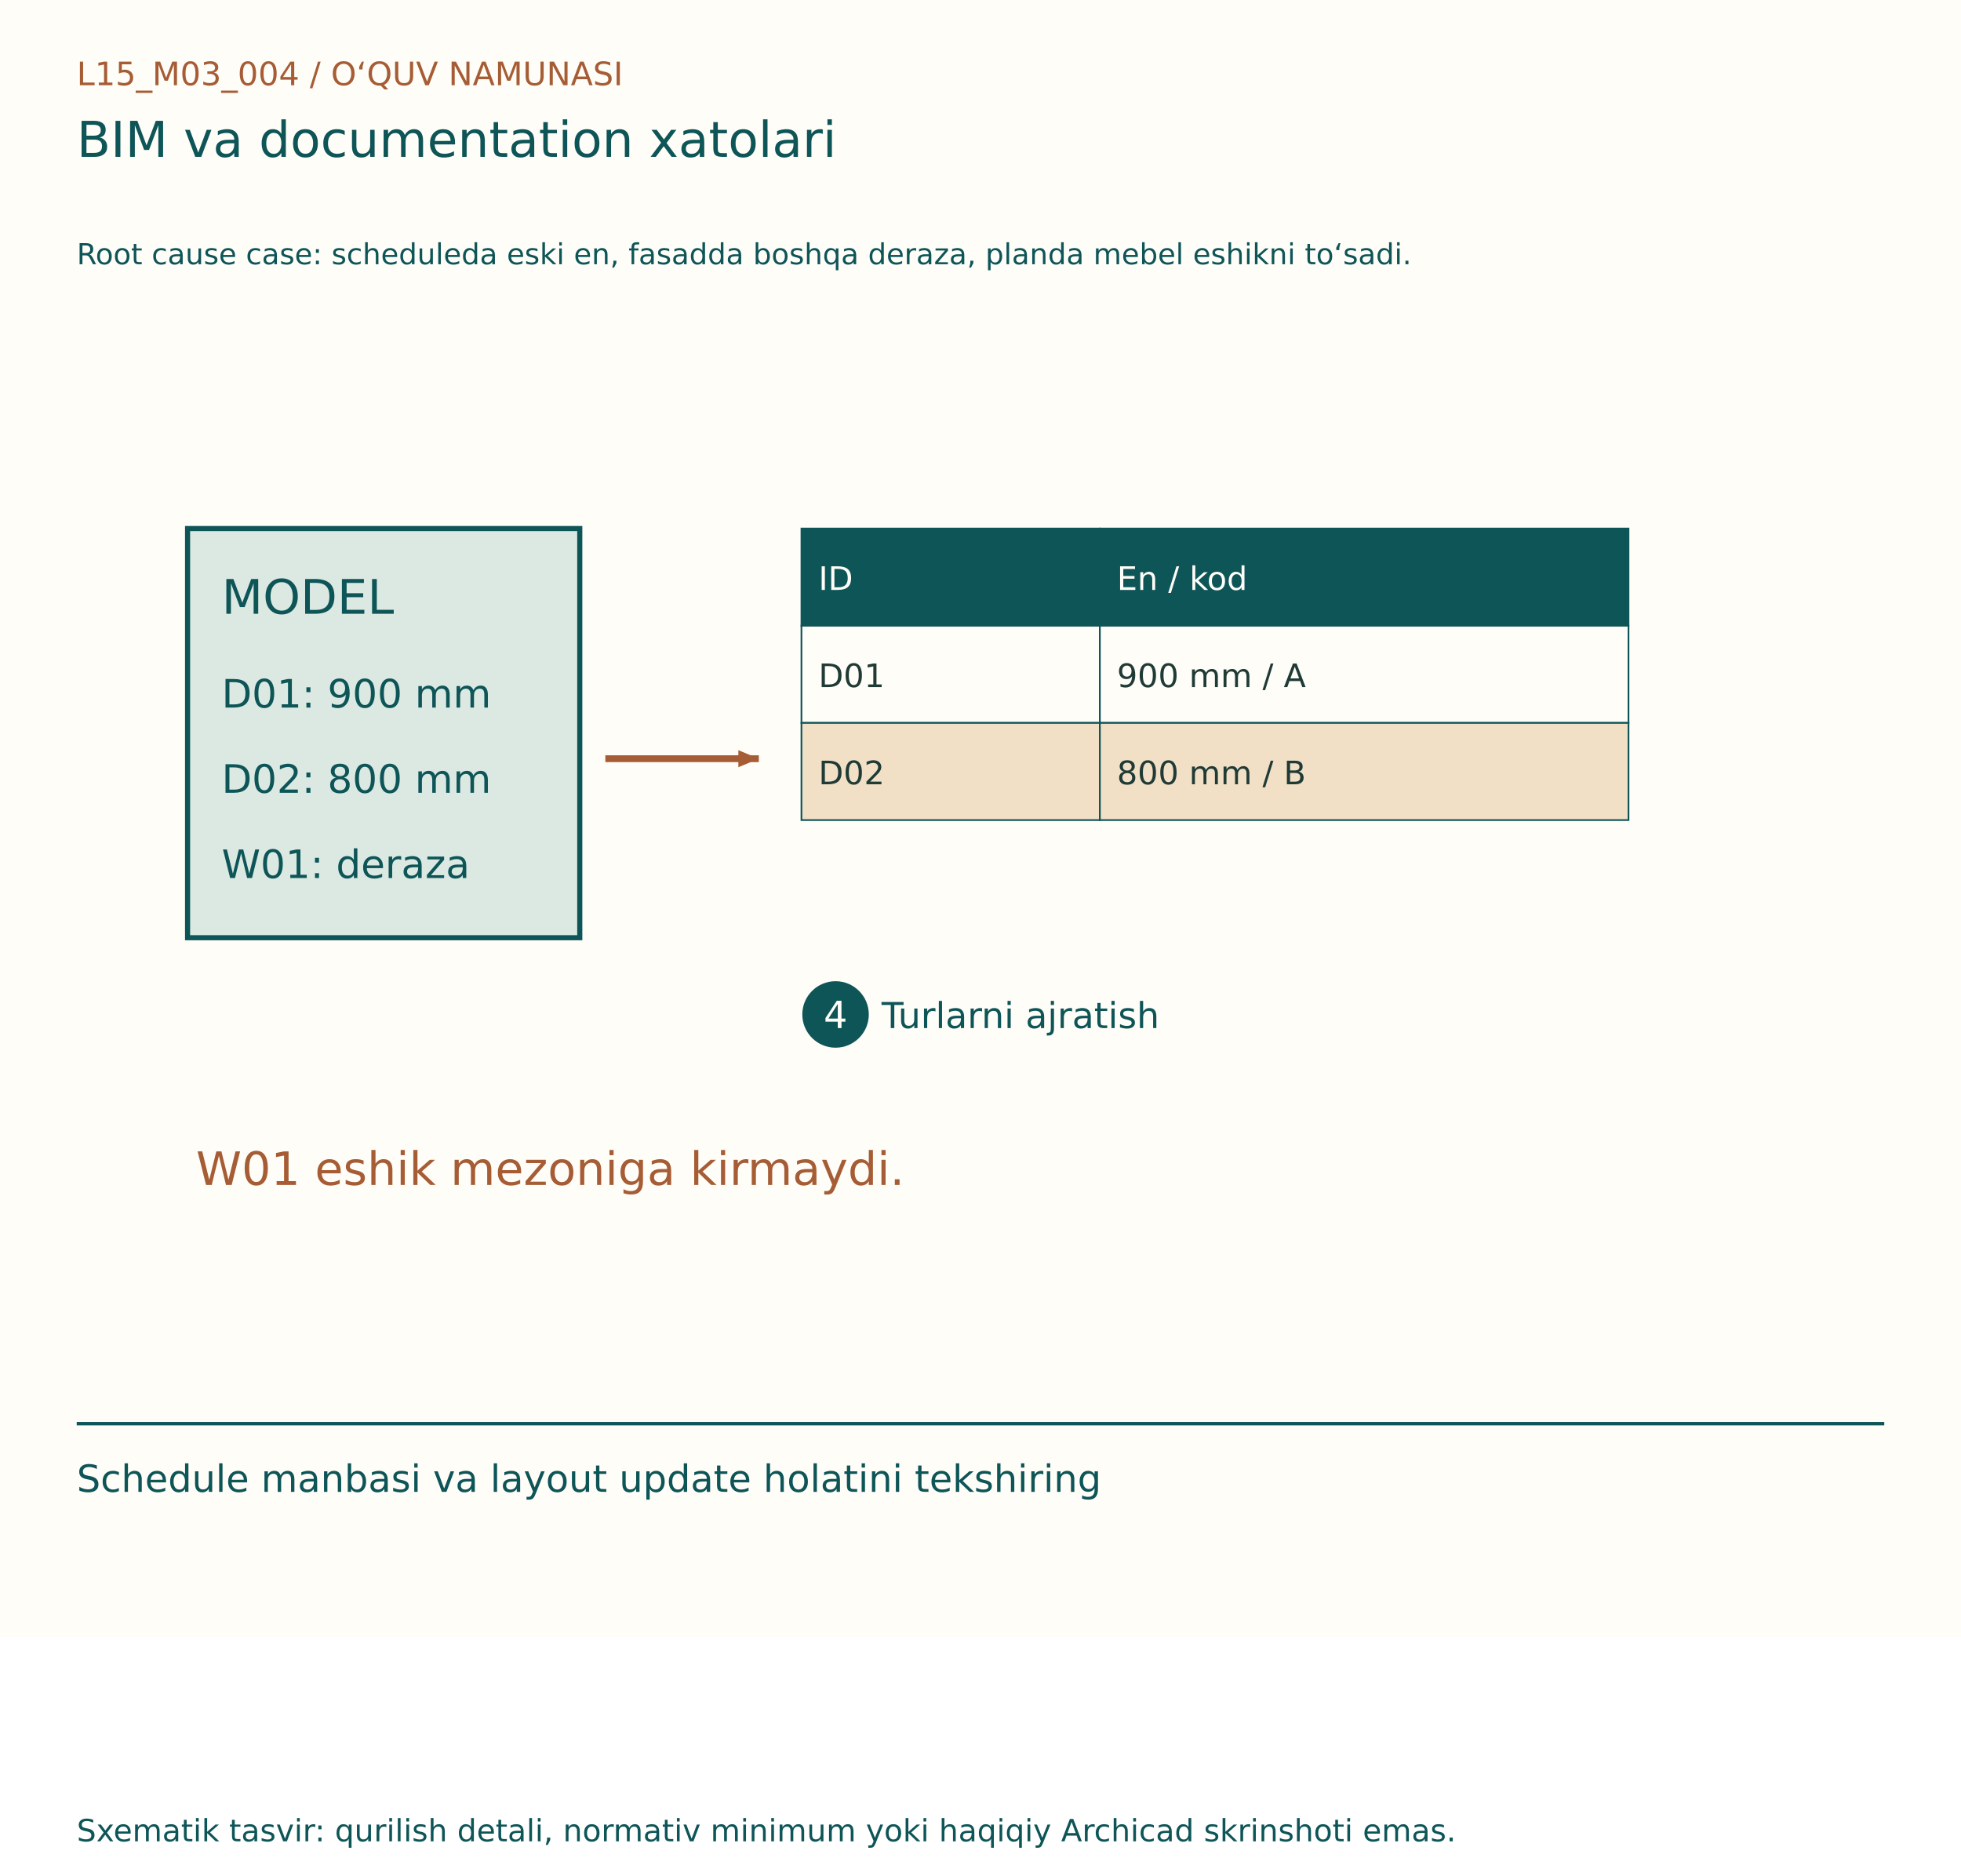
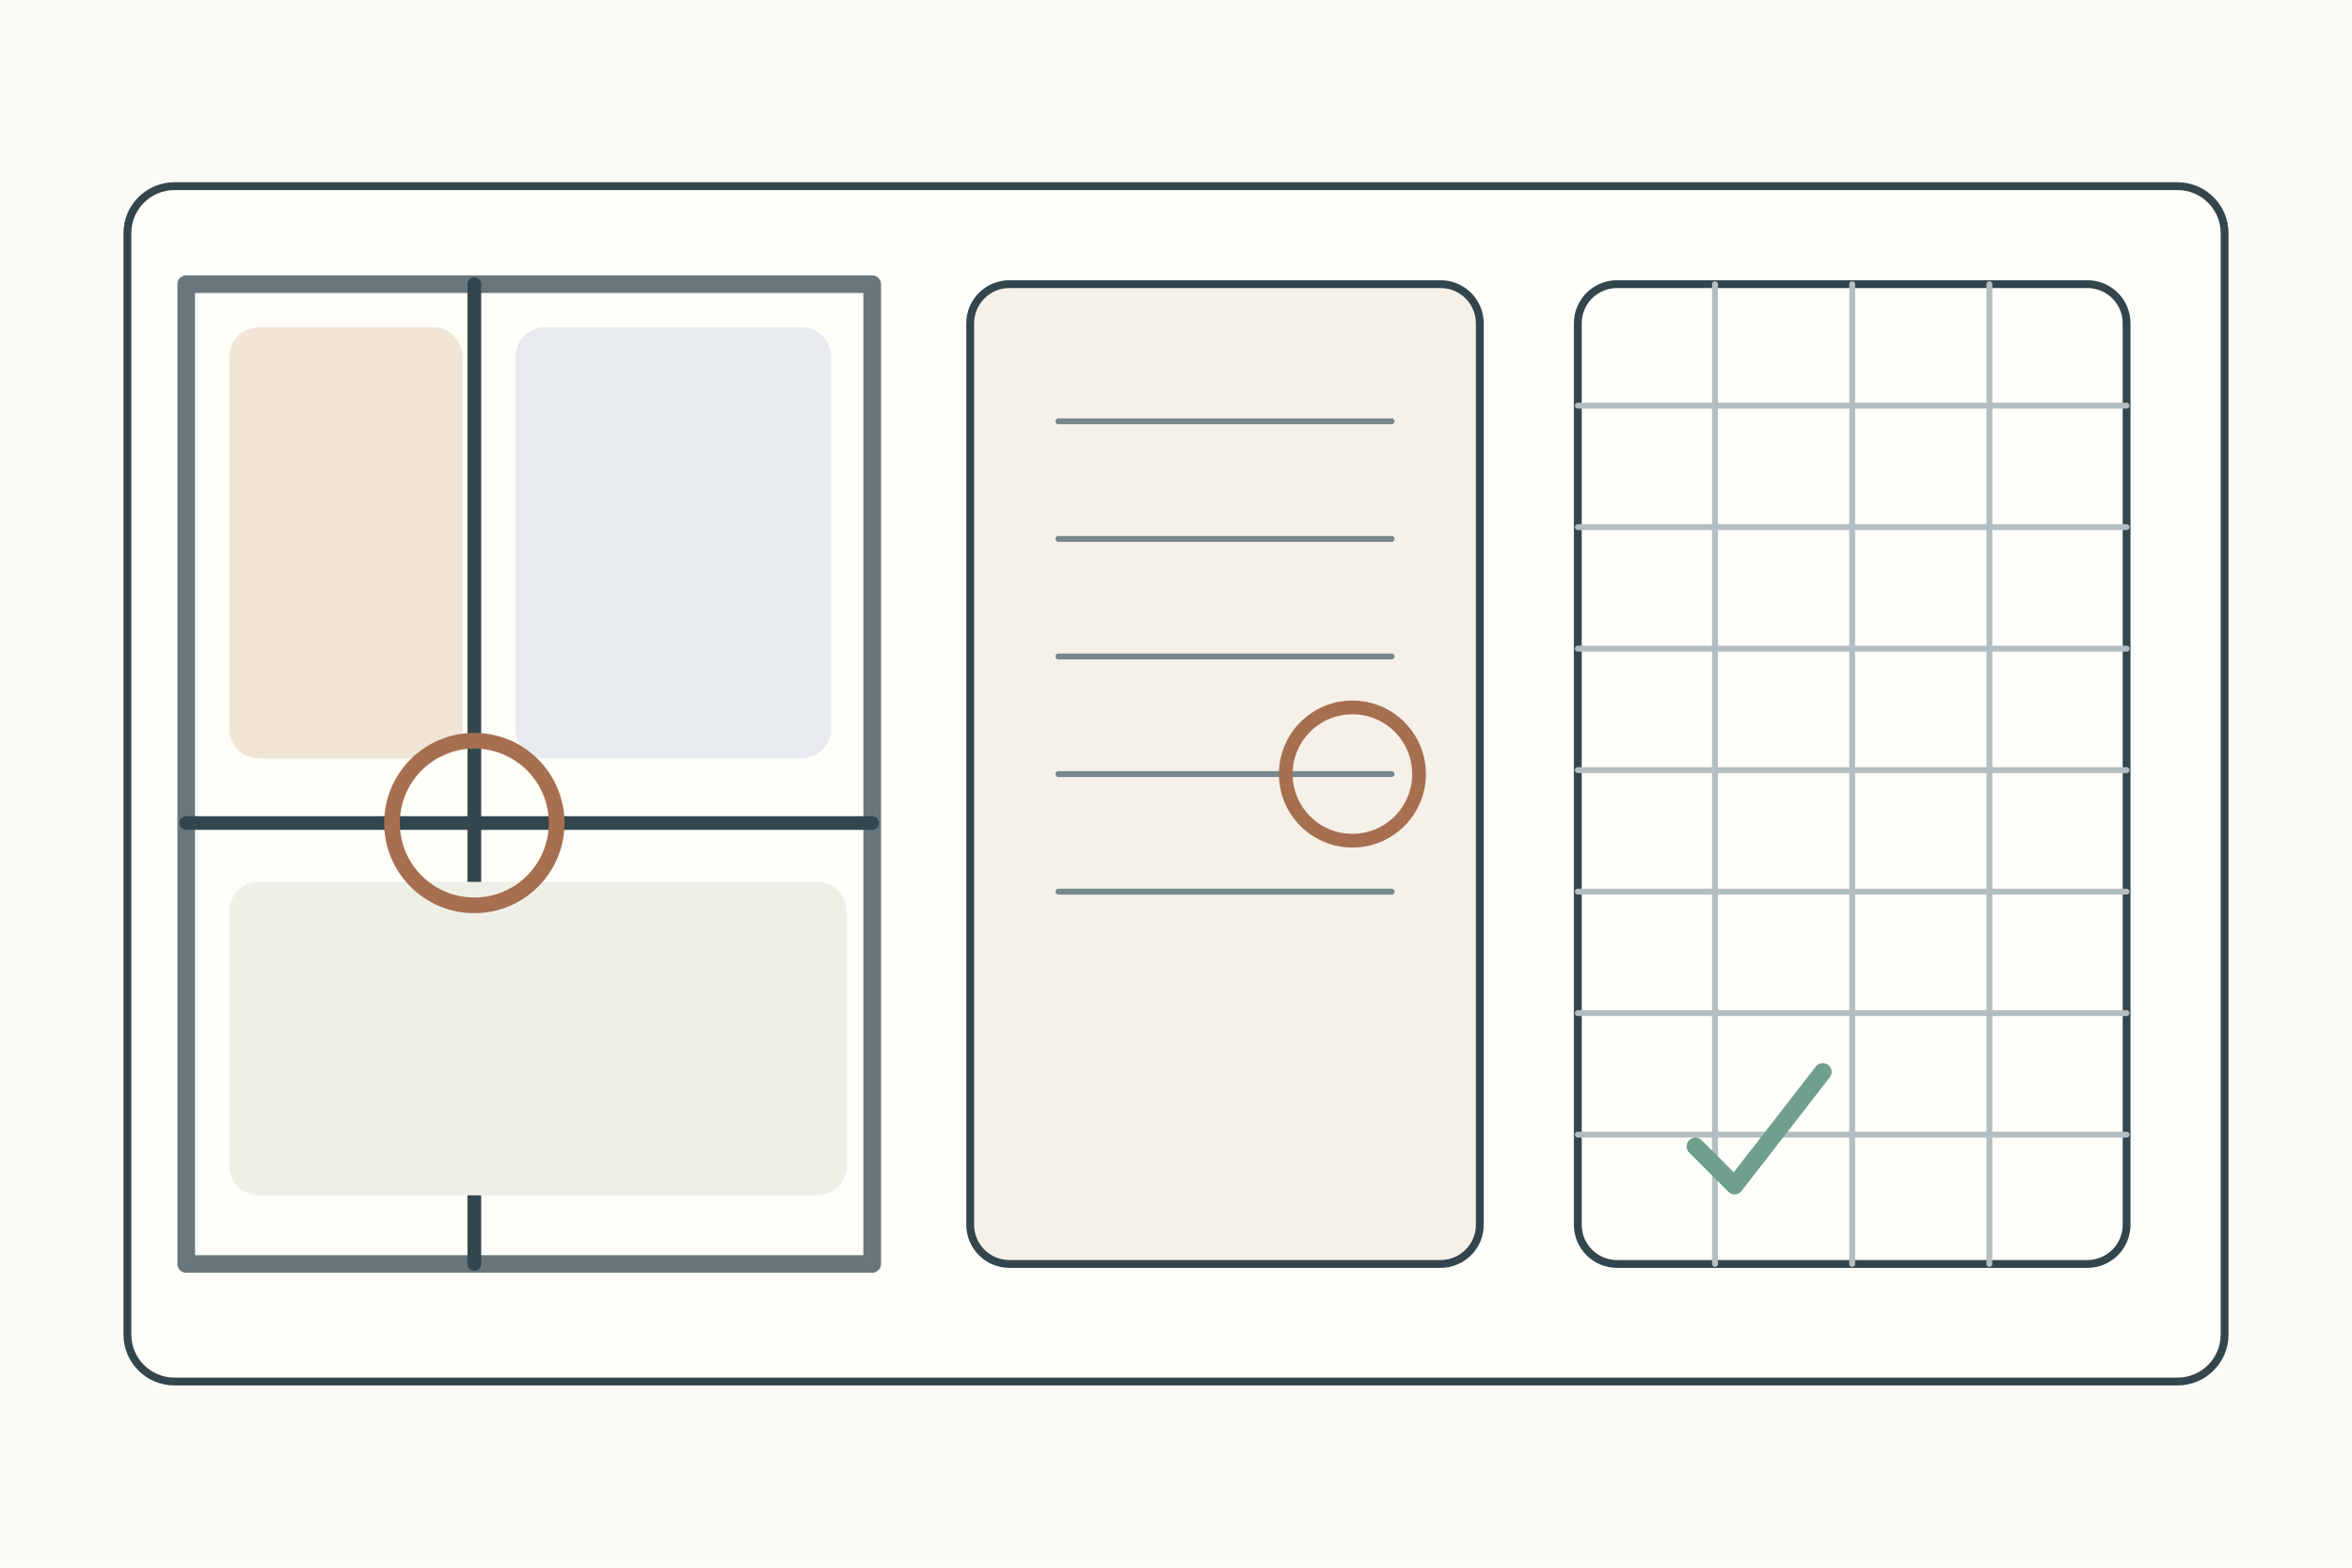
- <svg xmlns="http://www.w3.org/2000/svg" width="1150" height="1100" viewBox="0 0 1150 1100">
-   <rect width="1150" height="960" fill="#FFFDF7" />
-   <g font-family="DejaVu Sans, Segoe UI, sans-serif">
-     <text x="45" y="50" font-size="19" fill="#A65D35">L15_M03_004  /  O‘QUV NAMUNASI</text>
-     <text x="45" y="92" font-size="29" fill="#0E5558">BIM va documentation xatolari</text>
-     <text x="45" y="155" font-size="17" fill="#0E5558">Root cause case: scheduleda eski en, fasadda boshqa deraza, planda mebel eshikni to‘sadi.</text>
-     <g transform="translate(0,80)">
-       <rect x="110" y="230" width="230" height="240" fill="#DBE9E2" stroke="#0E5558" stroke-width="3" />
-       <text x="130" y="280" font-size="28" fill="#0E5558">MODEL</text>
-       <text x="130" y="335" font-size="23" fill="#0E5558">D01: 900 mm</text>
-       <text x="130" y="385" font-size="23" fill="#0E5558">D02: 800 mm</text>
-       <text x="130" y="435" font-size="23" fill="#0E5558">W01: deraza</text>
-       <line x1="355" y1="365" x2="445" y2="365" stroke="#A65D35" stroke-width="4" />
-       <path d="M445, 365 l-12,-5 l0,10 Z" fill="#A65D35" transform="rotate(0.0 445 365)" />
-       <rect x="470" y="230" width="175" height="57" fill="#0E5558" stroke="#0E5558" stroke-width="1" />
-       <text x="480" y="266" font-size="19" fill="#FFFDF7">ID</text>
-       <rect x="645" y="230" width="310" height="57" fill="#0E5558" stroke="#0E5558" stroke-width="1" />
-       <text x="655" y="266" font-size="19" fill="#FFFDF7">En / kod</text>
-       <rect x="470" y="287" width="175" height="57" fill="#FFFDF7" stroke="#0E5558" stroke-width="1" />
-       <text x="480" y="323" font-size="19" fill="#203B36">D01</text>
-       <rect x="645" y="287" width="310" height="57" fill="#FFFDF7" stroke="#0E5558" stroke-width="1" />
-       <text x="655" y="323" font-size="19" fill="#203B36">900 mm / A</text>
-       <rect x="470" y="344" width="175" height="57" fill="#F1DFC6" stroke="#0E5558" stroke-width="1" />
-       <text x="480" y="380" font-size="19" fill="#203B36">D02</text>
-       <rect x="645" y="344" width="310" height="57" fill="#F1DFC6" stroke="#0E5558" stroke-width="1" />
-       <text x="655" y="380" font-size="19" fill="#203B36">800 mm / B</text>
-       <circle cx="490" cy="515" r="18" fill="#0E5558" stroke="#0E5558" stroke-width="3" />
-       <text x="483" y="523" font-size="22" fill="#FFFDF7">4</text>
-       <text x="517" y="523" font-size="21" fill="#0E5558">Turlarni ajratish</text>
-       <text x="115" y="615" font-size="27" fill="#A65D35">W01 eshik mezoniga kirmaydi.</text>
+ <svg xmlns="http://www.w3.org/2000/svg" width="1200" height="800">
+   <rect width="1200" height="800" fill="#fbfaf4" />
+   <g stroke="#34464d" stroke-width="4" fill="none" stroke-linecap="round" stroke-linejoin="round">
+     <rect x="65" y="95" width="1070" height="610" rx="24" fill="#fffef9" />
+     <g transform="translate(95 145)">
+       <g transform="translate(0 0)">
+         <rect width="350" height="500" fill="#fffef9" stroke="#68777d" stroke-width="9" />
+         <path d="M147 0v500M0 275h350" stroke-width="7" />
+         <rect x="22" y="22" width="119" height="220" rx="15" fill="#f0e5d7" stroke="none" />
+         <rect x="168" y="22" width="161" height="220" rx="15" fill="#e7ebef" stroke="none" />
+         <rect x="22" y="305" width="315" height="160" rx="15" fill="#eef0e8" stroke="none" />
+         <circle cx="147" cy="275" r="42" fill="none" stroke="#a66f50" stroke-width="8" />
+       </g>
+       <g transform="translate(400 0)">
+         <rect width="260" height="500" rx="20" fill="#f5f0e8" />
+         <path d="M45 70h170M45 130h170M45 190h170M45 250h170M45 310h170" stroke="#75888d" stroke-width="3" />
+         <circle cx="195" cy="250" r="34" fill="none" stroke="#a66f50" stroke-width="7" />
+       </g>
+       <g transform="translate(710 0)">
+         <rect width="280" height="500" rx="20" fill="#fffef9" />
+         <path d="M70 0v500M140 0v500M210 0v500M0 62h280M0 124h280M0 186h280M0 248h280M0 310h280M0 372h280M0 434h280" stroke="#b3bec1" stroke-width="3" />
+         <path d="M60 440l20 20 45-58" stroke="#6f9f8d" stroke-width="9" />
+       </g>
    </g>
-     <line x1="45" y1="835" x2="1105" y2="835" stroke="#0E5558" stroke-width="2" />
-     <text x="45" y="875" font-size="22" fill="#0E5558">Schedule manbasi va layout update holatini tekshiring</text>
-     <text x="45" y="1080" font-size="18" fill="#0E5558">Sxematik tasvir: qurilish detali, normativ minimum yoki haqiqiy Archicad skrinshoti emas.</text>
  </g>
</svg>
